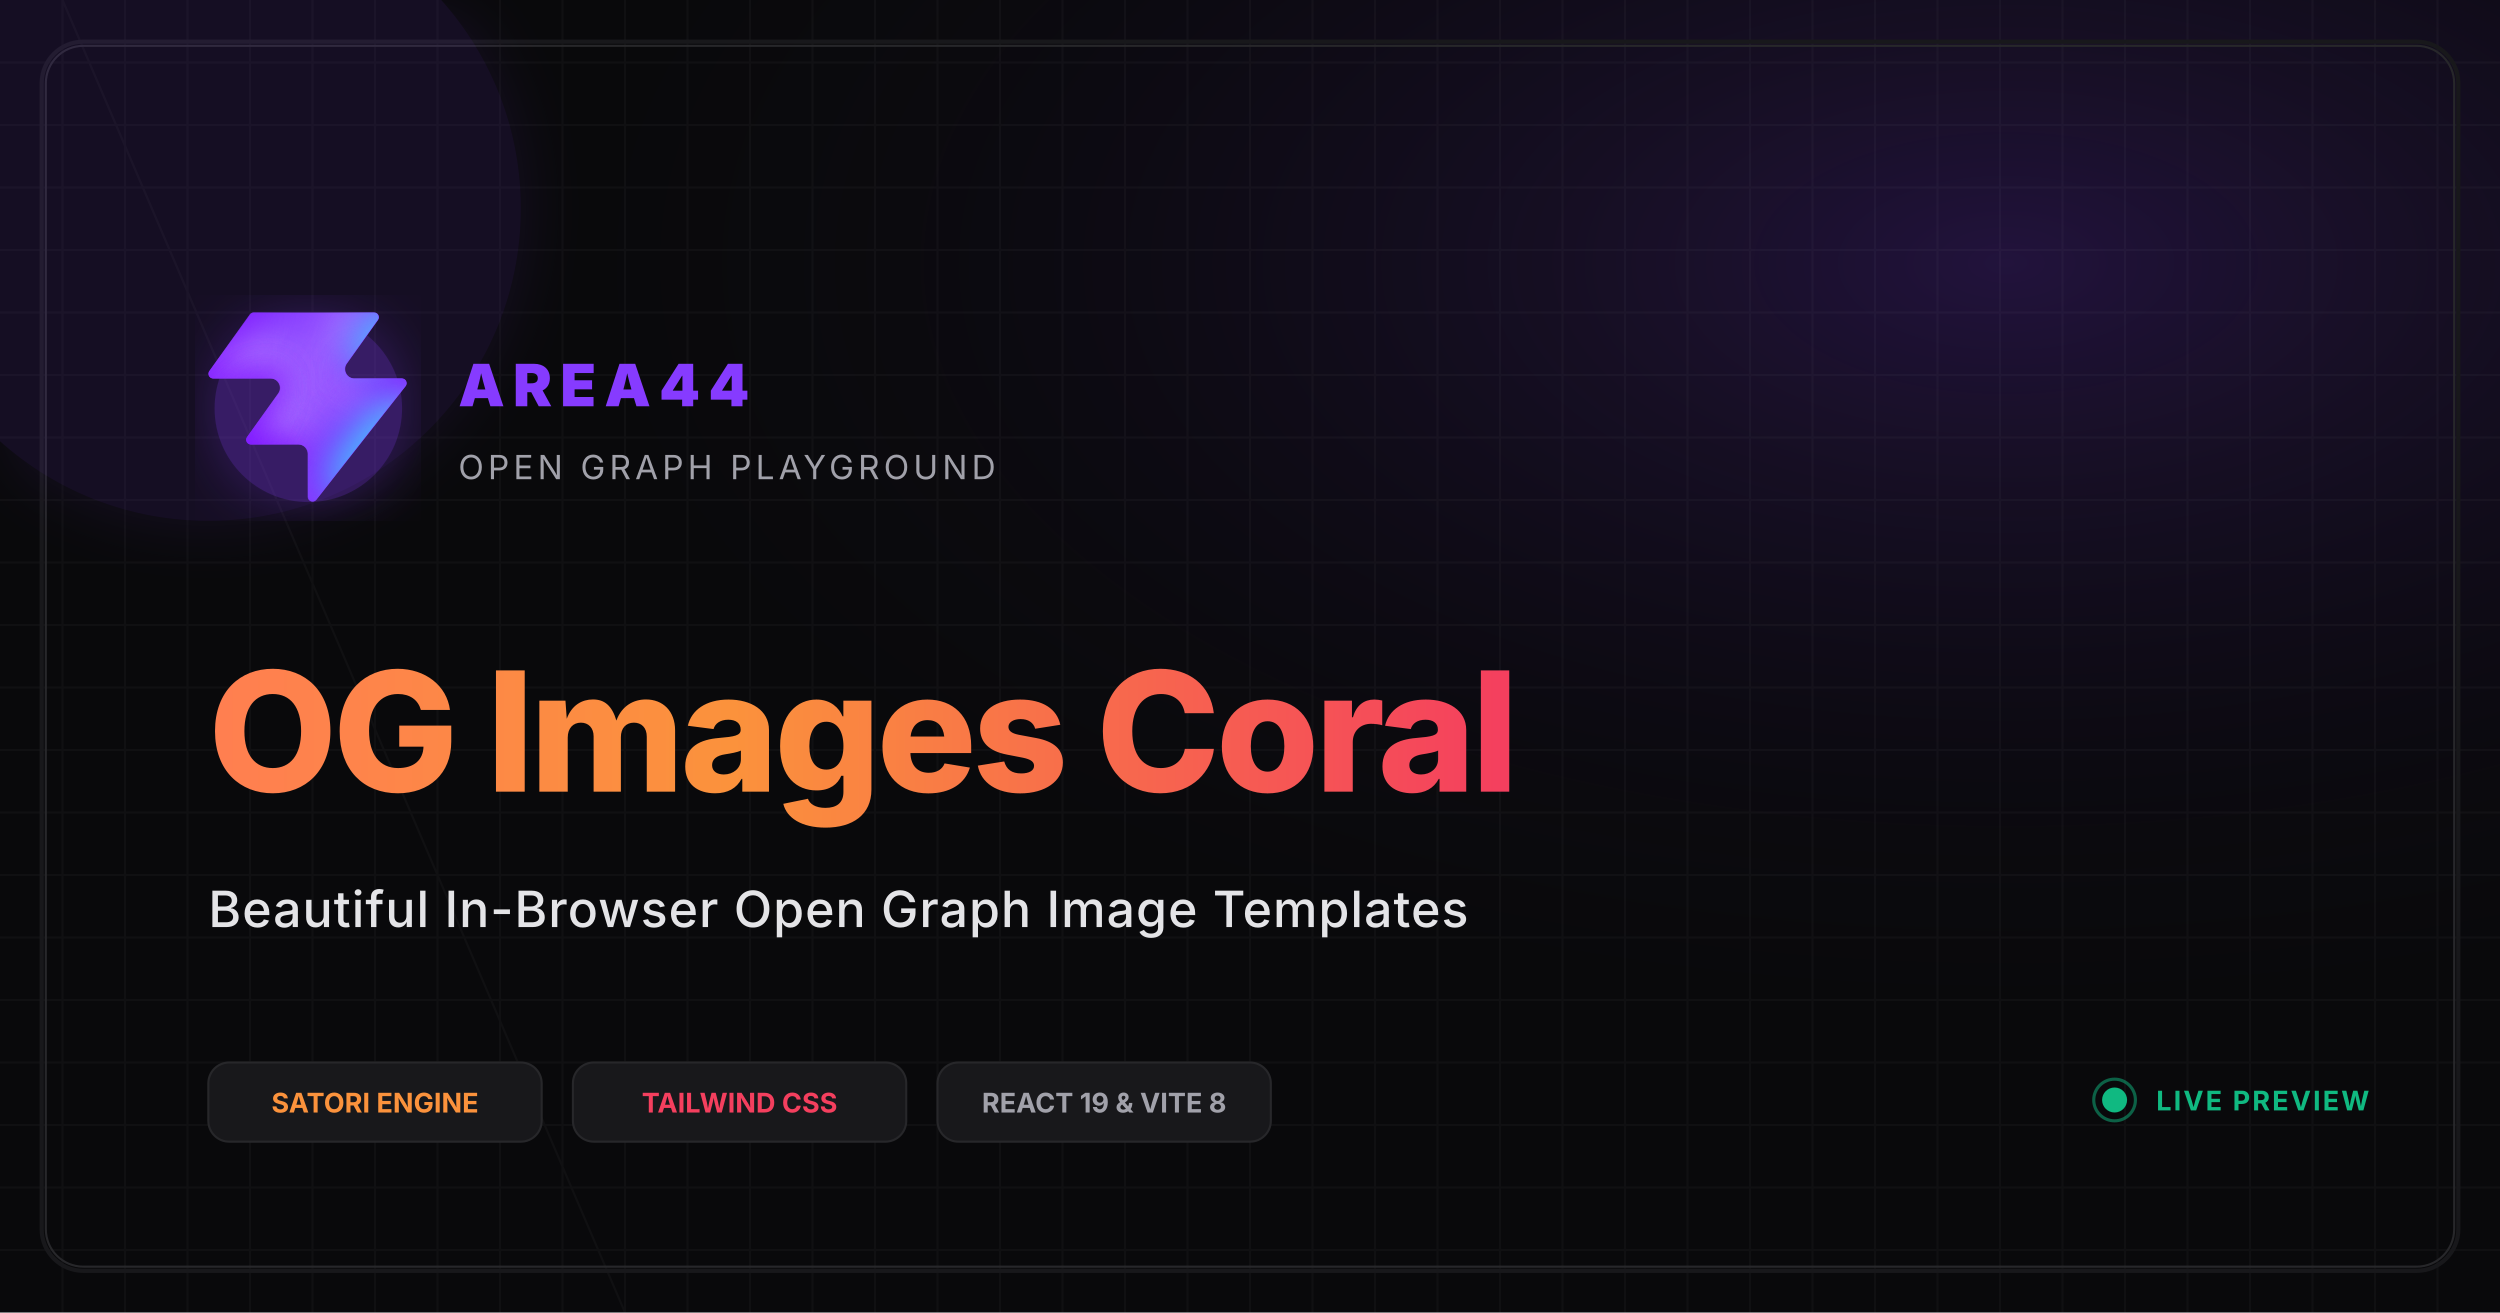
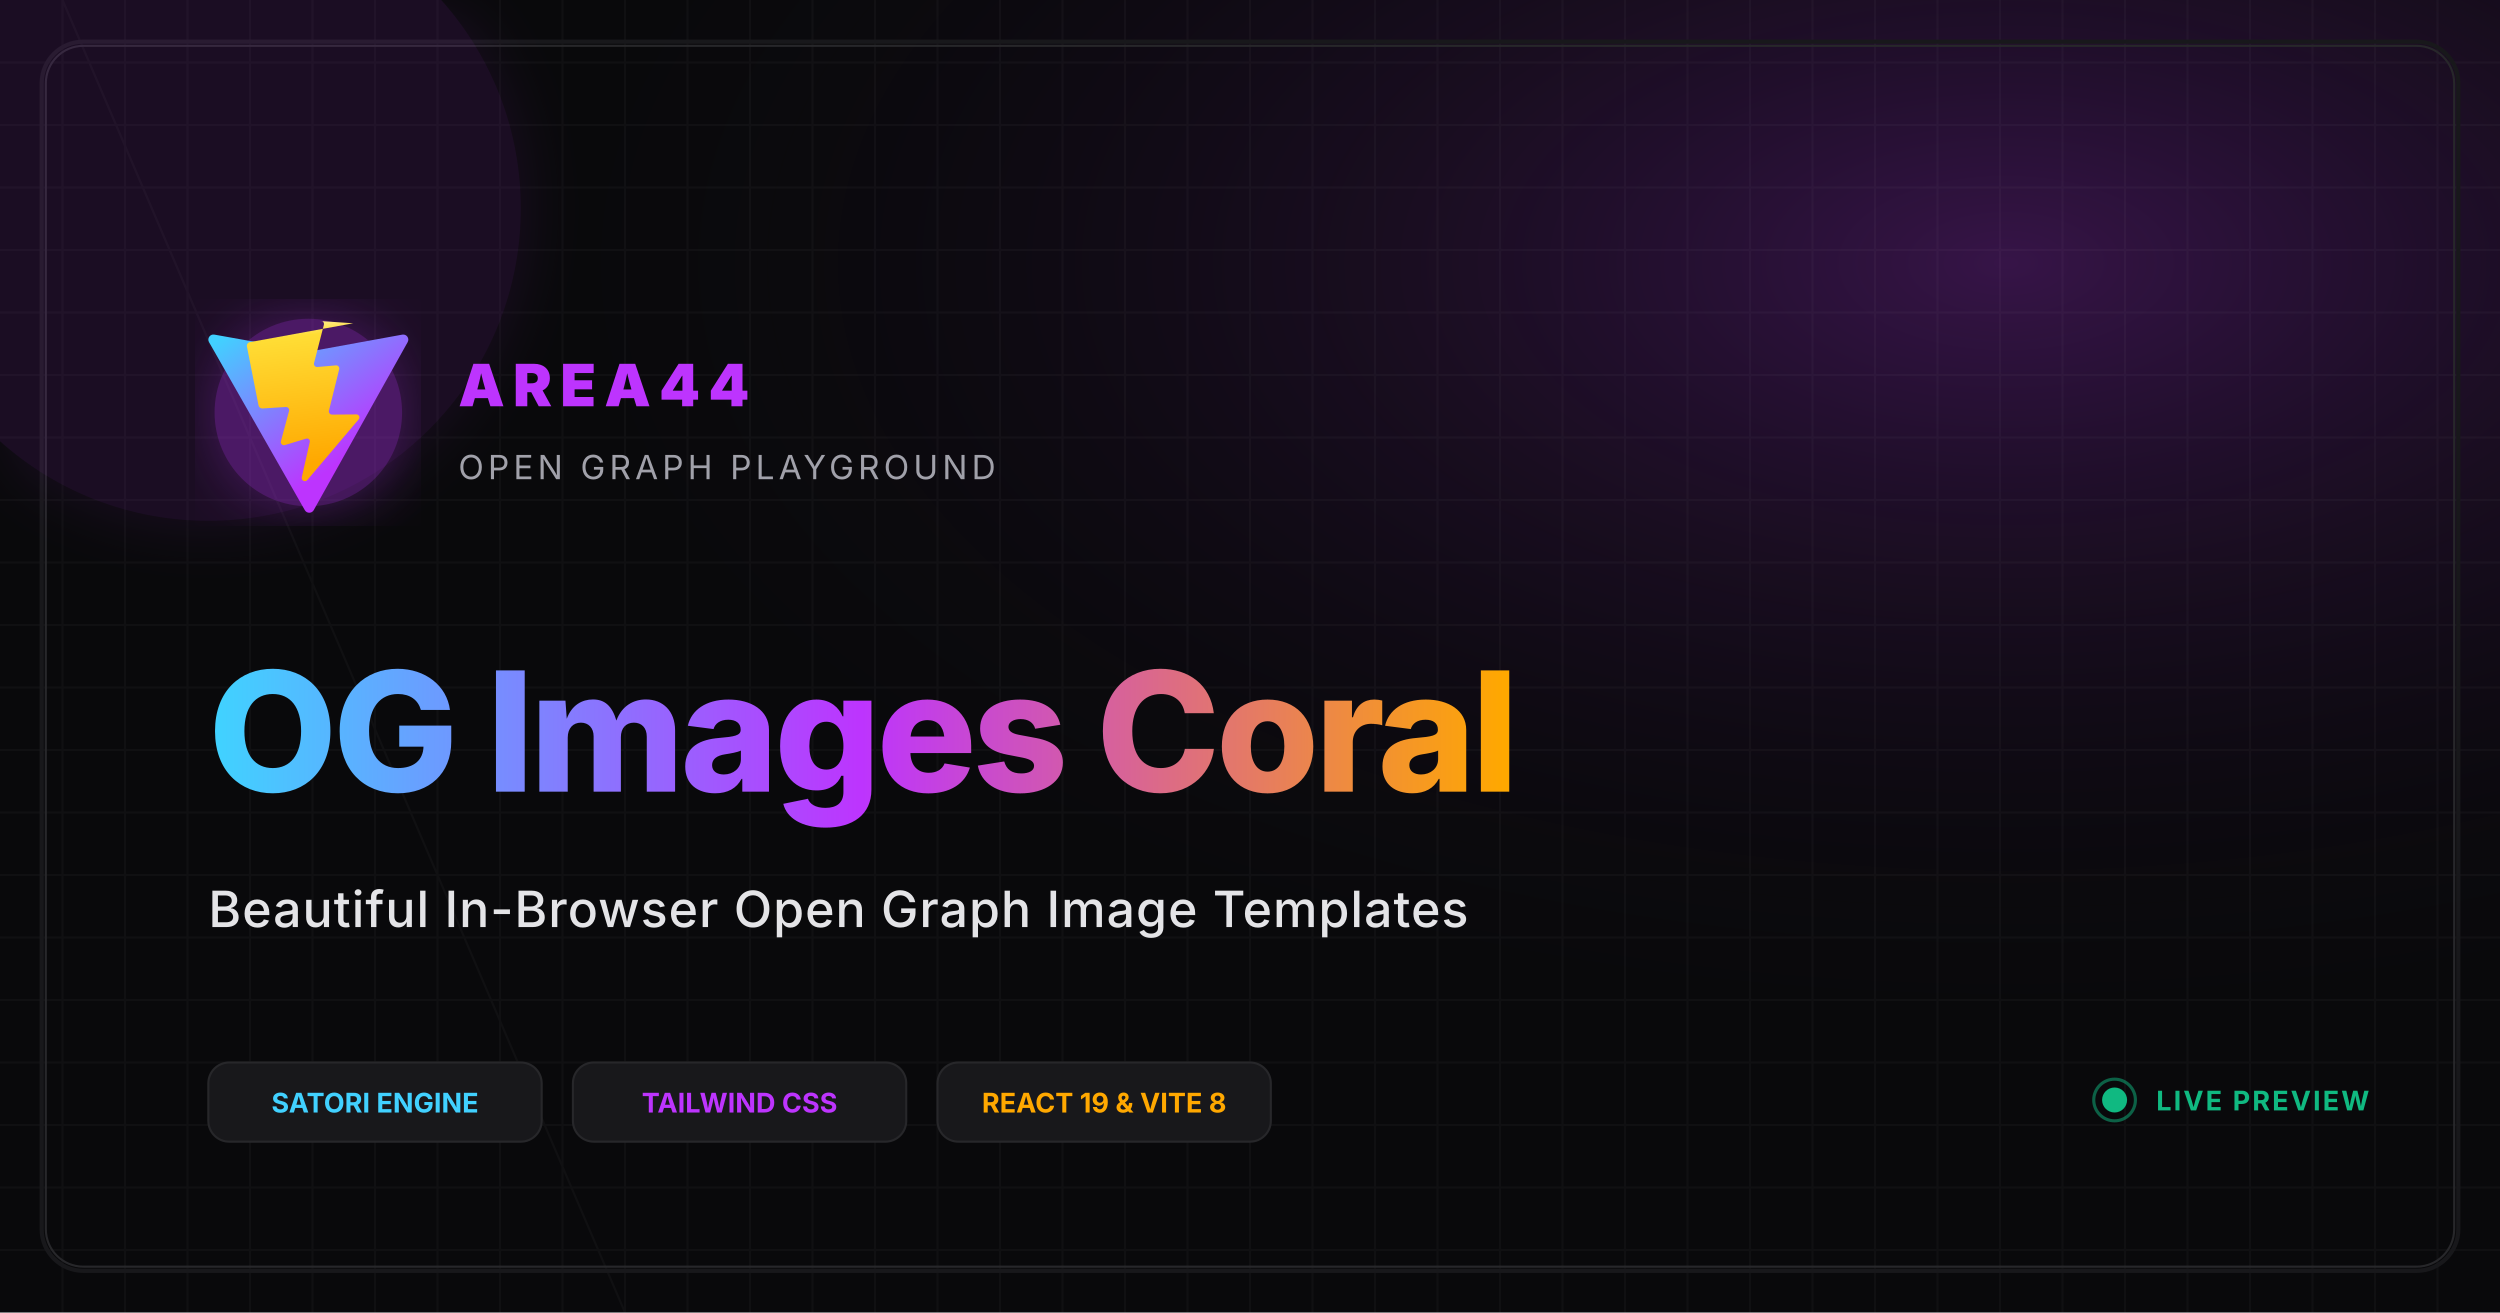
<svg xmlns="http://www.w3.org/2000/svg" viewBox="0 0 1200 630" width="1200" height="630">
  <rect width="1200" height="630" fill="#09090b" />
  <defs>
    <radialGradient id="ambient-glow" cx="80%" cy="20%" r="60%">
-       <stop offset="0%" stop-color="#863bff" stop-opacity="0.2" />
+       <stop offset="0%" stop-color="#bd34fe" stop-opacity="0.25" />
      <stop offset="100%" stop-color="#09090b" stop-opacity="0" />
    </radialGradient>
-     <linearGradient id="coral-gradient" x1="0%" y1="0%" x2="100%" y2="100%">
-       <stop offset="0%" stop-color="#ff7f50" />
-       <stop offset="50%" stop-color="#f43f5e" />
-       <stop offset="100%" stop-color="#e11d48" />
+     <linearGradient id="text-gradient" x1="0%" y1="0%" x2="100%" y2="0%">
+       <stop offset="0%" stop-color="#41d1ff" />
+       <stop offset="50%" stop-color="#bd34fe" />
+       <stop offset="100%" stop-color="#ffa800" />
    </linearGradient>
-     <linearGradient id="text-gradient" x1="0%" y1="0%" x2="100%" y2="0%">
-       <stop offset="0%" stop-color="#ff7f50" />
-       <stop offset="40%" stop-color="#fb923c" />
-       <stop offset="100%" stop-color="#f43f5e" />
+     <linearGradient id="og-vite-a" x1="-0.828%" x2="57.636%" y1="7.652%" y2="78.411%">
+       <stop offset="0%" stop-color="#41D1FF" />
+       <stop offset="100%" stop-color="#BD34FE" />
+     </linearGradient>
+     <linearGradient id="og-vite-b" x1="43.376%" x2="50.316%" y1="2.242%" y2="89.03%">
+       <stop offset="0%" stop-color="#FFEA83" />
+       <stop offset="8.333%" stop-color="#FFDD35" />
+       <stop offset="100%" stop-color="#FFA800" />
    </linearGradient>
    <filter id="glow">
      <feGaussianBlur stdDeviation="15" result="coloredBlur" />
      <feMerge>
        <feMergeNode in="coloredBlur" />
        <feMergeNode in="SourceGraphic" />
      </feMerge>
    </filter>
  </defs>
  <rect width="1200" height="630" fill="url(#ambient-glow)" />
  <g opacity="0.03">
    <path d="M 0,30 L 1200,30 M 0,60 L 1200,60 M 0,90 L 1200,90 M 0,120 L 1200,120 M 0,150 L 1200,150 M 0,180 L 1200,180 M 0,210 L 1200,210 M 0,240 L 1200,240 M 0,270 L 1200,270 M 0,300 L 1200,300 M 0,330 L 1200,330 M 0,360 L 1200,360 M 0,390 L 1200,390 M 0,420 L 1200,420 M 0,450 L 1200,450 M 0,480 L 1200,480 M 0,510 L 1200,510 M 0,540 L 1200,540 M 0,570 L 1200,570 M 0,600 L 1200,600" stroke="#ffffff" stroke-width="1" />
    <path d="M 30,0 L 30,630 M 60,0 L 60,630 M 90,0 L 90,630 M 120,0 L 120,630 M 150,0 L 150,630 M 180,0 L 180,630 M 210,0 L 210,630 M 240,0 L 240,630 M 270,0 L 270,630 M 30,0 L 300,630 M 300,0 L 300,630 M 330,0 L 330,630 M 360,0 L 360,630 M 390,0 L 390,630 M 420,0 L 420,630 M 450,0 L 450,630 M 480,0 L 480,630 M 510,0 L 510,630 M 540,0 L 540,630 M 570,0 L 570,630 M 600,0 L 600,630 M 630,0 L 630,630 M 660,0 L 660,630 M 690,0 L 690,630 M 720,0 L 720,630 M 750,0 L 750,630 M 780,0 L 780,630 M 810,0 L 810,630 M 840,0 L 840,630 M 870,0 L 870,630 M 900,0 L 900,630 M 930,0 L 930,630 M 960,0 L 960,630 M 990,0 L 990,630 M 1020,0 L 1020,630 M 1050,0 L 1050,630 M 1080,0 L 1080,630 M 1110,0 L 1110,630 M 1140,0 L 1140,630 M 1170,0 L 1170,630" stroke="#ffffff" stroke-width="1" />
  </g>
  <rect x="20" y="20" width="1160" height="590" rx="20" fill="none" stroke="#18181b" stroke-width="2" />
  <rect x="22" y="22" width="1156" height="586" rx="18" fill="none" stroke="#27272a" stroke-width="1" />
-   <circle cx="100" cy="100" r="150" fill="#863bff" opacity="0.1" filter="url(#glow)" />
+   <circle cx="100" cy="100" r="150" fill="#bd34fe" opacity="0.1" filter="url(#glow)" />
  <g transform="translate(100, 150)">
-     <circle cx="48" cy="46" r="45" fill="#863bff" opacity="0.3" filter="url(#glow)" />
-     <g transform="scale(2.0)">
-       <path fill="#863bff" d="M25.946 44.938c-.664.845-2.021.375-2.021-.698V33.937a2.26 2.26 0 0 0-2.262-2.262H10.287c-.92 0-1.456-1.04-.92-1.788l7.48-10.471c1.07-1.497 0-3.578-1.842-3.578H1.237c-.92 0-1.456-1.04-.92-1.788L10.013.474c.214-.297.556-.474.92-.474h28.894c.92 0 1.456 1.04.92 1.788l-7.48 10.471c-1.07 1.498 0 3.579 1.842 3.579h11.377c.943 0 1.473 1.088.89 1.83L25.947 44.94z" />
-       <mask id="og-a" width="48" height="46" x="0" y="0" maskUnits="userSpaceOnUse" style="mask-type:alpha">
-         <path fill="#000" d="M25.842 44.938c-.664.844-2.021.375-2.021-.698V33.937a2.26 2.26 0 0 0-2.262-2.262H10.183c-.92 0-1.456-1.04-.92-1.788l7.48-10.471c1.07-1.498 0-3.579-1.842-3.579H1.133c-.92 0-1.456-1.04-.92-1.787L9.91.473c.214-.297.556-.474.92-.474h28.894c.92 0 1.456 1.04.92 1.788l-7.48 10.471c-1.07 1.498 0 3.578 1.842 3.578h11.377c.943 0 1.473 1.088.89 1.832L25.843 44.94z" />
-       </mask>
-       <g mask="url(#og-a)">
-         <g filter="url(#og-b)">
-           <ellipse cx="5.508" cy="14.704" fill="#ede6ff" rx="5.508" ry="14.704" transform="matrix(.00324 1 1 -.00324 -4.47 31.516)" />
-         </g>
-         <g filter="url(#og-c)">
-           <ellipse cx="10.399" cy="29.851" fill="#ede6ff" rx="10.399" ry="29.851" transform="matrix(.00324 1 1 -.00324 -39.328 7.883)" />
-         </g>
-         <g filter="url(#og-d)">
-           <ellipse cx="5.508" cy="30.487" fill="#7e14ff" rx="5.508" ry="30.487" transform="rotate(89.814 -25.913 -14.639)scale(1 -1)" />
-         </g>
-         <g filter="url(#og-e)">
-           <ellipse cx="5.508" cy="30.599" fill="#7e14ff" rx="5.508" ry="30.599" transform="rotate(89.814 -32.644 -3.334)scale(1 -1)" />
-         </g>
-         <g filter="url(#og-f)">
-           <ellipse cx="5.508" cy="30.599" fill="#7e14ff" rx="5.508" ry="30.599" transform="matrix(.00324 1 1 -.00324 -34.34 30.47)" />
-         </g>
-         <g filter="url(#og-g)">
-           <ellipse cx="14.072" cy="22.078" fill="#ede6ff" rx="14.072" ry="22.078" transform="rotate(93.35 24.506 48.493)scale(-1 1)" />
-         </g>
-         <g filter="url(#og-h)">
-           <ellipse cx="3.47" cy="21.501" fill="#7e14ff" rx="3.47" ry="21.501" transform="rotate(89.009 28.708 47.59)scale(-1 1)" />
-         </g>
-         <g filter="url(#og-i)">
-           <ellipse cx="3.47" cy="21.501" fill="#7e14ff" rx="3.47" ry="21.501" transform="rotate(89.009 28.708 47.59)scale(-1 1)" />
-         </g>
-         <g filter="url(#og-j)">
-           <ellipse cx=".387" cy="8.972" fill="#7e14ff" rx="4.407" ry="29.108" transform="rotate(39.51 .387 8.972)" />
-         </g>
-         <g filter="url(#og-k)">
-           <ellipse cx="47.523" cy="-6.092" fill="#7e14ff" rx="4.407" ry="29.108" transform="rotate(37.892 47.523 -6.092)" />
-         </g>
-         <g filter="url(#og-l)">
-           <ellipse cx="41.412" cy="6.333" fill="#47bfff" rx="5.971" ry="9.665" transform="rotate(37.892 41.412 6.333)" />
-         </g>
-         <g filter="url(#og-m)">
-           <ellipse cx="-1.879" cy="38.332" fill="#7e14ff" rx="4.407" ry="29.108" transform="rotate(37.892 -1.88 38.332)" />
-         </g>
-         <g filter="url(#og-n)">
-           <ellipse cx="-1.879" cy="38.332" fill="#7e14ff" rx="4.407" ry="29.108" transform="rotate(37.892 -1.88 38.332)" />
-         </g>
-         <g filter="url(#og-o)">
-           <ellipse cx="35.651" cy="29.907" fill="#7e14ff" rx="4.407" ry="29.108" transform="rotate(37.892 35.651 29.907)" />
-         </g>
-         <g filter="url(#og-p)">
-           <ellipse cx="38.418" cy="32.4" fill="#47bfff" rx="5.971" ry="15.297" transform="rotate(37.892 38.418 32.4)" />
-         </g>
-       </g>
-       <defs>
-         <filter id="og-b" width="60.045" height="41.654" x="-19.77" y="16.149" color-interpolation-filters="sRGB" filterUnits="userSpaceOnUse">
-           <feFlood flood-opacity="0" result="BackgroundImageFix" />
-           <feBlend in="SourceGraphic" in2="BackgroundImageFix" result="shape" />
-           <feGaussianBlur result="effect1_foregroundBlur_2002_17158" stdDeviation="7.659" />
-         </filter>
-         <filter id="og-c" width="90.34" height="51.437" x="-54.613" y="-7.533" color-interpolation-filters="sRGB" filterUnits="userSpaceOnUse">
-           <feFlood flood-opacity="0" result="BackgroundImageFix" />
-           <feBlend in="SourceGraphic" in2="BackgroundImageFix" result="shape" />
-           <feGaussianBlur result="effect1_foregroundBlur_2002_17158" stdDeviation="7.659" />
-         </filter>
-         <filter id="og-d" width="79.355" height="29.4" x="-49.64" y="2.03" color-interpolation-filters="sRGB" filterUnits="userSpaceOnUse">
-           <feFlood flood-opacity="0" result="BackgroundImageFix" />
-           <feBlend in="SourceGraphic" in2="BackgroundImageFix" result="shape" />
-           <feGaussianBlur result="effect1_foregroundBlur_2002_17158" stdDeviation="4.596" />
-         </filter>
-         <filter id="og-e" width="79.579" height="29.4" x="-45.045" y="20.029" color-interpolation-filters="sRGB" filterUnits="userSpaceOnUse">
-           <feFlood flood-opacity="0" result="BackgroundImageFix" />
-           <feBlend in="SourceGraphic" in2="BackgroundImageFix" result="shape" />
-           <feGaussianBlur result="effect1_foregroundBlur_2002_17158" stdDeviation="4.596" />
-         </filter>
-         <filter id="og-f" width="79.579" height="29.4" x="-43.513" y="21.178" color-interpolation-filters="sRGB" filterUnits="userSpaceOnUse">
-           <feFlood flood-opacity="0" result="BackgroundImageFix" />
-           <feBlend in="SourceGraphic" in2="BackgroundImageFix" result="shape" />
-           <feGaussianBlur result="effect1_foregroundBlur_2002_17158" stdDeviation="4.596" />
-         </filter>
-         <filter id="og-g" width="74.749" height="58.852" x="15.756" y="-17.901" color-interpolation-filters="sRGB" filterUnits="userSpaceOnUse">
-           <feFlood flood-opacity="0" result="BackgroundImageFix" />
-           <feBlend in="SourceGraphic" in2="BackgroundImageFix" result="shape" />
-           <feGaussianBlur result="effect1_foregroundBlur_2002_17158" stdDeviation="7.659" />
-         </filter>
-         <filter id="og-h" width="61.377" height="25.362" x="23.548" y="2.284" color-interpolation-filters="sRGB" filterUnits="userSpaceOnUse">
-           <feFlood flood-opacity="0" result="BackgroundImageFix" />
-           <feBlend in="SourceGraphic" in2="BackgroundImageFix" result="shape" />
-           <feGaussianBlur result="effect1_foregroundBlur_2002_17158" stdDeviation="4.596" />
-         </filter>
-         <filter id="og-i" width="61.377" height="25.362" x="23.548" y="2.284" color-interpolation-filters="sRGB" filterUnits="userSpaceOnUse">
-           <feFlood flood-opacity="0" result="BackgroundImageFix" />
-           <feBlend in="SourceGraphic" in2="BackgroundImageFix" result="shape" />
-           <feGaussianBlur result="effect1_foregroundBlur_2002_17158" stdDeviation="4.596" />
-         </filter>
-         <filter id="og-j" width="56.045" height="63.649" x="-27.636" y="-22.853" color-interpolation-filters="sRGB" filterUnits="userSpaceOnUse">
-           <feFlood flood-opacity="0" result="BackgroundImageFix" />
-           <feBlend in="SourceGraphic" in2="BackgroundImageFix" result="shape" />
-           <feGaussianBlur result="effect1_foregroundBlur_2002_17158" stdDeviation="4.596" />
-         </filter>
-         <filter id="og-k" width="54.814" height="64.646" x="20.116" y="-38.415" color-interpolation-filters="sRGB" filterUnits="userSpaceOnUse">
-           <feFlood flood-opacity="0" result="BackgroundImageFix" />
-           <feBlend in="SourceGraphic" in2="BackgroundImageFix" result="shape" />
-           <feGaussianBlur result="effect1_foregroundBlur_2002_17158" stdDeviation="4.596" />
-         </filter>
-         <filter id="og-l" width="33.541" height="35.313" x="24.641" y="-11.323" color-interpolation-filters="sRGB" filterUnits="userSpaceOnUse">
-           <feFlood flood-opacity="0" result="BackgroundImageFix" />
-           <feBlend in="SourceGraphic" in2="BackgroundImageFix" result="shape" />
-           <feGaussianBlur result="effect1_foregroundBlur_2002_17158" stdDeviation="4.596" />
-         </filter>
-         <filter id="og-m" width="54.814" height="64.646" x="-29.286" y="6.009" color-interpolation-filters="sRGB" filterUnits="userSpaceOnUse">
-           <feFlood flood-opacity="0" result="BackgroundImageFix" />
-           <feBlend in="SourceGraphic" in2="BackgroundImageFix" result="shape" />
-           <feGaussianBlur result="effect1_foregroundBlur_2002_17158" stdDeviation="4.596" />
-         </filter>
-         <filter id="og-n" width="54.814" height="64.646" x="-29.286" y="6.009" color-interpolation-filters="sRGB" filterUnits="userSpaceOnUse">
-           <feFlood flood-opacity="0" result="BackgroundImageFix" />
-           <feBlend in="SourceGraphic" in2="BackgroundImageFix" result="shape" />
-           <feGaussianBlur result="effect1_foregroundBlur_2002_17158" stdDeviation="4.596" />
-         </filter>
-         <filter id="og-o" width="54.814" height="64.646" x="8.244" y="-2.416" color-interpolation-filters="sRGB" filterUnits="userSpaceOnUse">
-           <feFlood flood-opacity="0" result="BackgroundImageFix" />
-           <feBlend in="SourceGraphic" in2="BackgroundImageFix" result="shape" />
-           <feGaussianBlur result="effect1_foregroundBlur_2002_17158" stdDeviation="4.596" />
-         </filter>
-         <filter id="og-p" width="39.409" height="43.623" x="18.713" y="10.588" color-interpolation-filters="sRGB" filterUnits="userSpaceOnUse">
-           <feFlood flood-opacity="0" result="BackgroundImageFix" />
-           <feBlend in="SourceGraphic" in2="BackgroundImageFix" result="shape" />
-           <feGaussianBlur result="effect1_foregroundBlur_2002_17158" stdDeviation="4.596" />
-         </filter>
-       </defs>
+     <circle cx="48" cy="48" r="45" fill="#bd34fe" opacity="0.3" filter="url(#glow)" />
+     <g transform="scale(0.375)">
+       <path fill="url(#og-vite-a)" d="M255.153 37.938L134.897 252.976c-2.483 4.44-8.862 4.466-11.382.048L.875 37.958c-2.746-4.814 1.371-10.646 6.827-9.67l120.385 21.517a6.537 6.537 0 0 0 2.322-.004l117.867-21.483c5.438-.991 9.574 4.796 6.877 9.62Z" />
+       <path fill="url(#og-vite-b)" d="M185.432 13.808l-132.3 24.116c-2.583.47-4.257 3.003-3.75 5.581l14.86 75.393c.47 2.388 2.651 4.084 5.08 3.931l29.882-1.882c2.784-.175 4.805 2.488 4.083 5.182l-10.4 38.8c-.808 3.018 2.15 5.64 5.068 4.757l27.172-8.219c2.732-.826 5.343 1.517 4.722 4.258l-10.222 45.162c-.933 4.12 4.32 6.82 7.025 3.621l65.867-77.822c2.083-2.463.308-6.26-2.91-6.236l-31.127.235c-2.716.02-4.757-2.433-4.103-5.071l13.116-52.909c.677-2.731-1.423-5.267-4.225-5.022l-23.82 2.082c-2.753.24-4.823-2.39-4.137-5.06l12.57-48.91c.712-2.771-1.464-5.385-4.301-4.87z" />
    </g>
  </g>
-   <text x="220" y="195" font-family="system-ui, -apple-system, sans-serif" font-weight="900" font-size="28" fill="#863bff" letter-spacing="4">AREA44</text>
+   <text x="220" y="195" font-family="system-ui, -apple-system, sans-serif" font-weight="900" font-size="28" fill="#bd34fe" letter-spacing="4">AREA44</text>
  <text x="220" y="230" font-family="system-ui, -apple-system, sans-serif" font-weight="400" font-size="16" fill="#a1a1aa" letter-spacing="2">OPEN GRAPH PLAYGROUND</text>
  <text x="100" y="380" font-family="system-ui, -apple-system, sans-serif" font-weight="800" font-size="80" fill="url(#text-gradient)" letter-spacing="-2">OG Images Coral</text>
  <text x="100" y="445" font-family="system-ui, -apple-system, sans-serif" font-weight="500" font-size="24" fill="#e4e4e7" letter-spacing="0.5">Beautiful In-Browser Open Graph Image Templates</text>
  <g transform="translate(100, 510)">
    <rect x="0" y="0" width="160" height="38" rx="10" fill="#18181b" stroke="#27272a" stroke-width="1" />
-     <text x="80" y="24" font-family="system-ui, -apple-system, sans-serif" font-weight="700" font-size="13" fill="#fb923c" text-anchor="middle">SATORI ENGINE</text>
+     <text x="80" y="24" font-family="system-ui, -apple-system, sans-serif" font-weight="700" font-size="13" fill="#41d1ff" text-anchor="middle">SATORI ENGINE</text>
    <rect x="175" y="0" width="160" height="38" rx="10" fill="#18181b" stroke="#27272a" stroke-width="1" />
-     <text x="255" y="24" font-family="system-ui, -apple-system, sans-serif" font-weight="700" font-size="13" fill="#f43f5e" text-anchor="middle">TAILWIND CSS</text>
+     <text x="255" y="24" font-family="system-ui, -apple-system, sans-serif" font-weight="700" font-size="13" fill="#bd34fe" text-anchor="middle">TAILWIND CSS</text>
    <rect x="350" y="0" width="160" height="38" rx="10" fill="#18181b" stroke="#27272a" stroke-width="1" />
-     <text x="430" y="24" font-family="system-ui, -apple-system, sans-serif" font-weight="700" font-size="13" fill="#a1a1aa" text-anchor="middle">REACT 19 &amp; VITE 8</text>
+     <text x="430" y="24" font-family="system-ui, -apple-system, sans-serif" font-weight="700" font-size="13" fill="#ffa800" text-anchor="middle">REACT 19 &amp; VITE 8</text>
  </g>
  <g transform="translate(1000, 510)">
    <circle cx="15" cy="18" r="6" fill="#10b981" />
    <circle cx="15" cy="18" r="10" fill="none" stroke="#10b981" stroke-width="1.5" opacity="0.5" />
    <text x="35" y="23" font-family="system-ui, -apple-system, sans-serif" font-weight="700" font-size="13" fill="#10b981" letter-spacing="1">LIVE PREVIEW</text>
  </g>
</svg>
